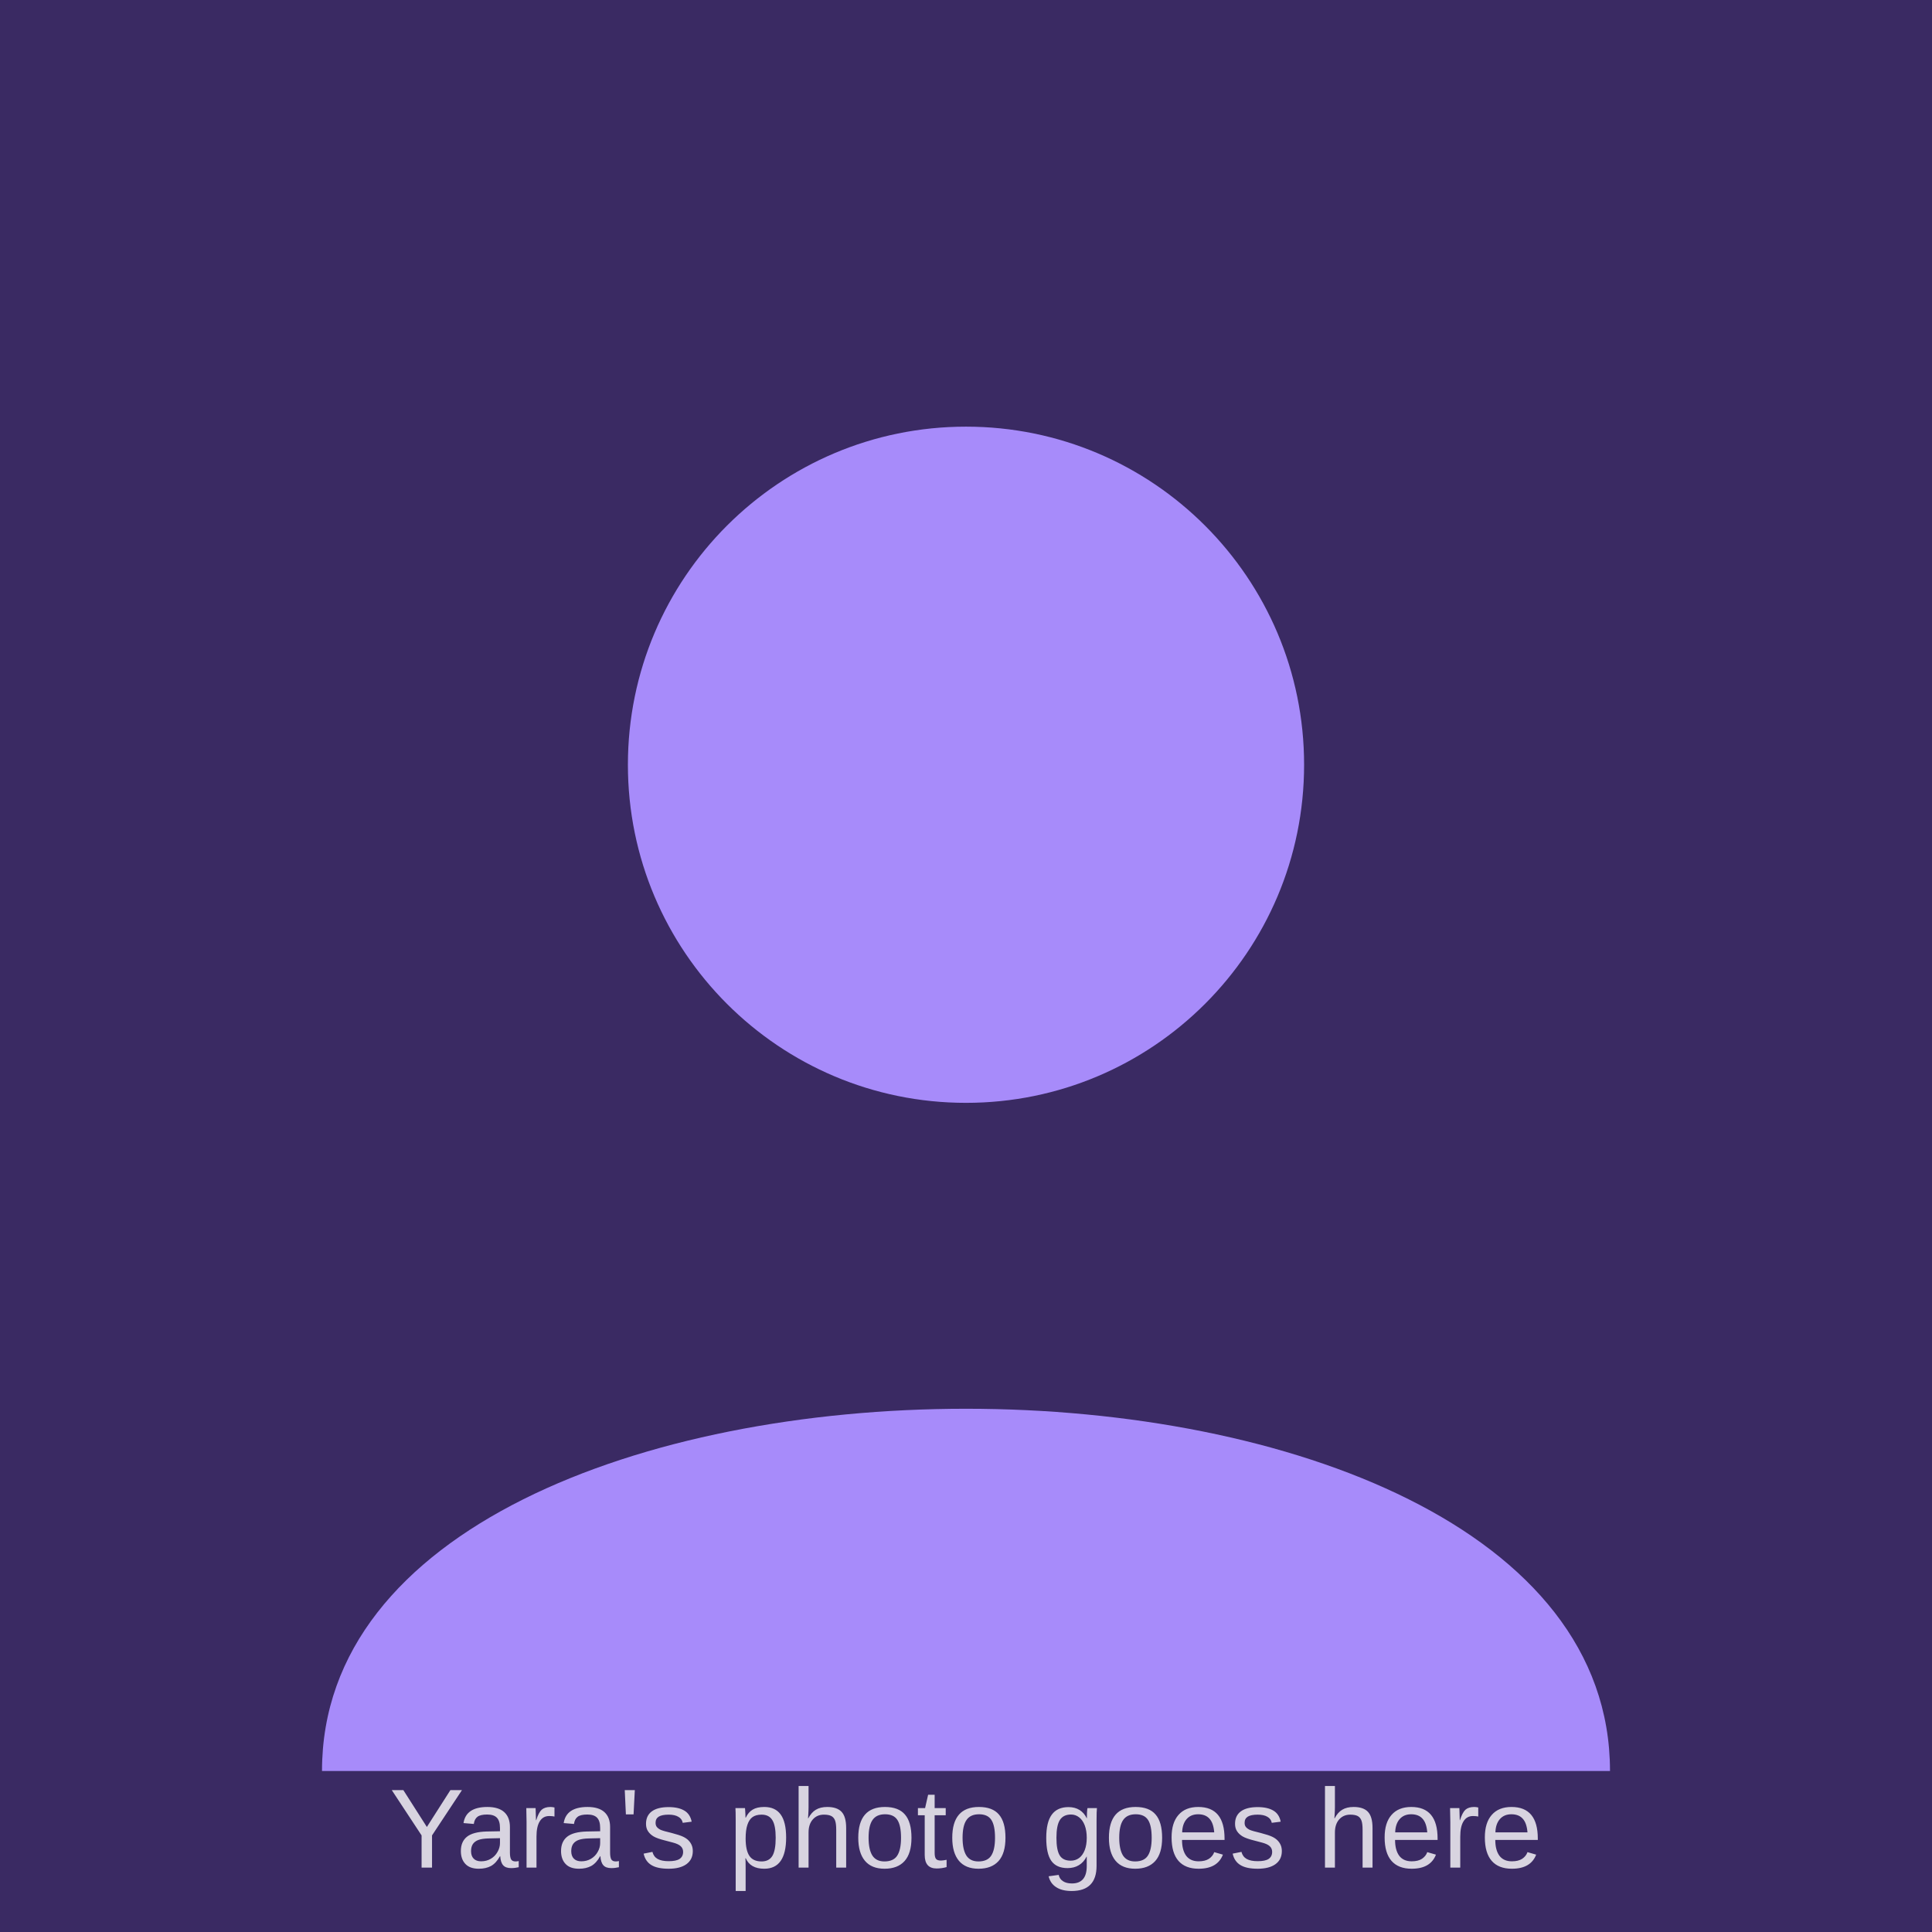
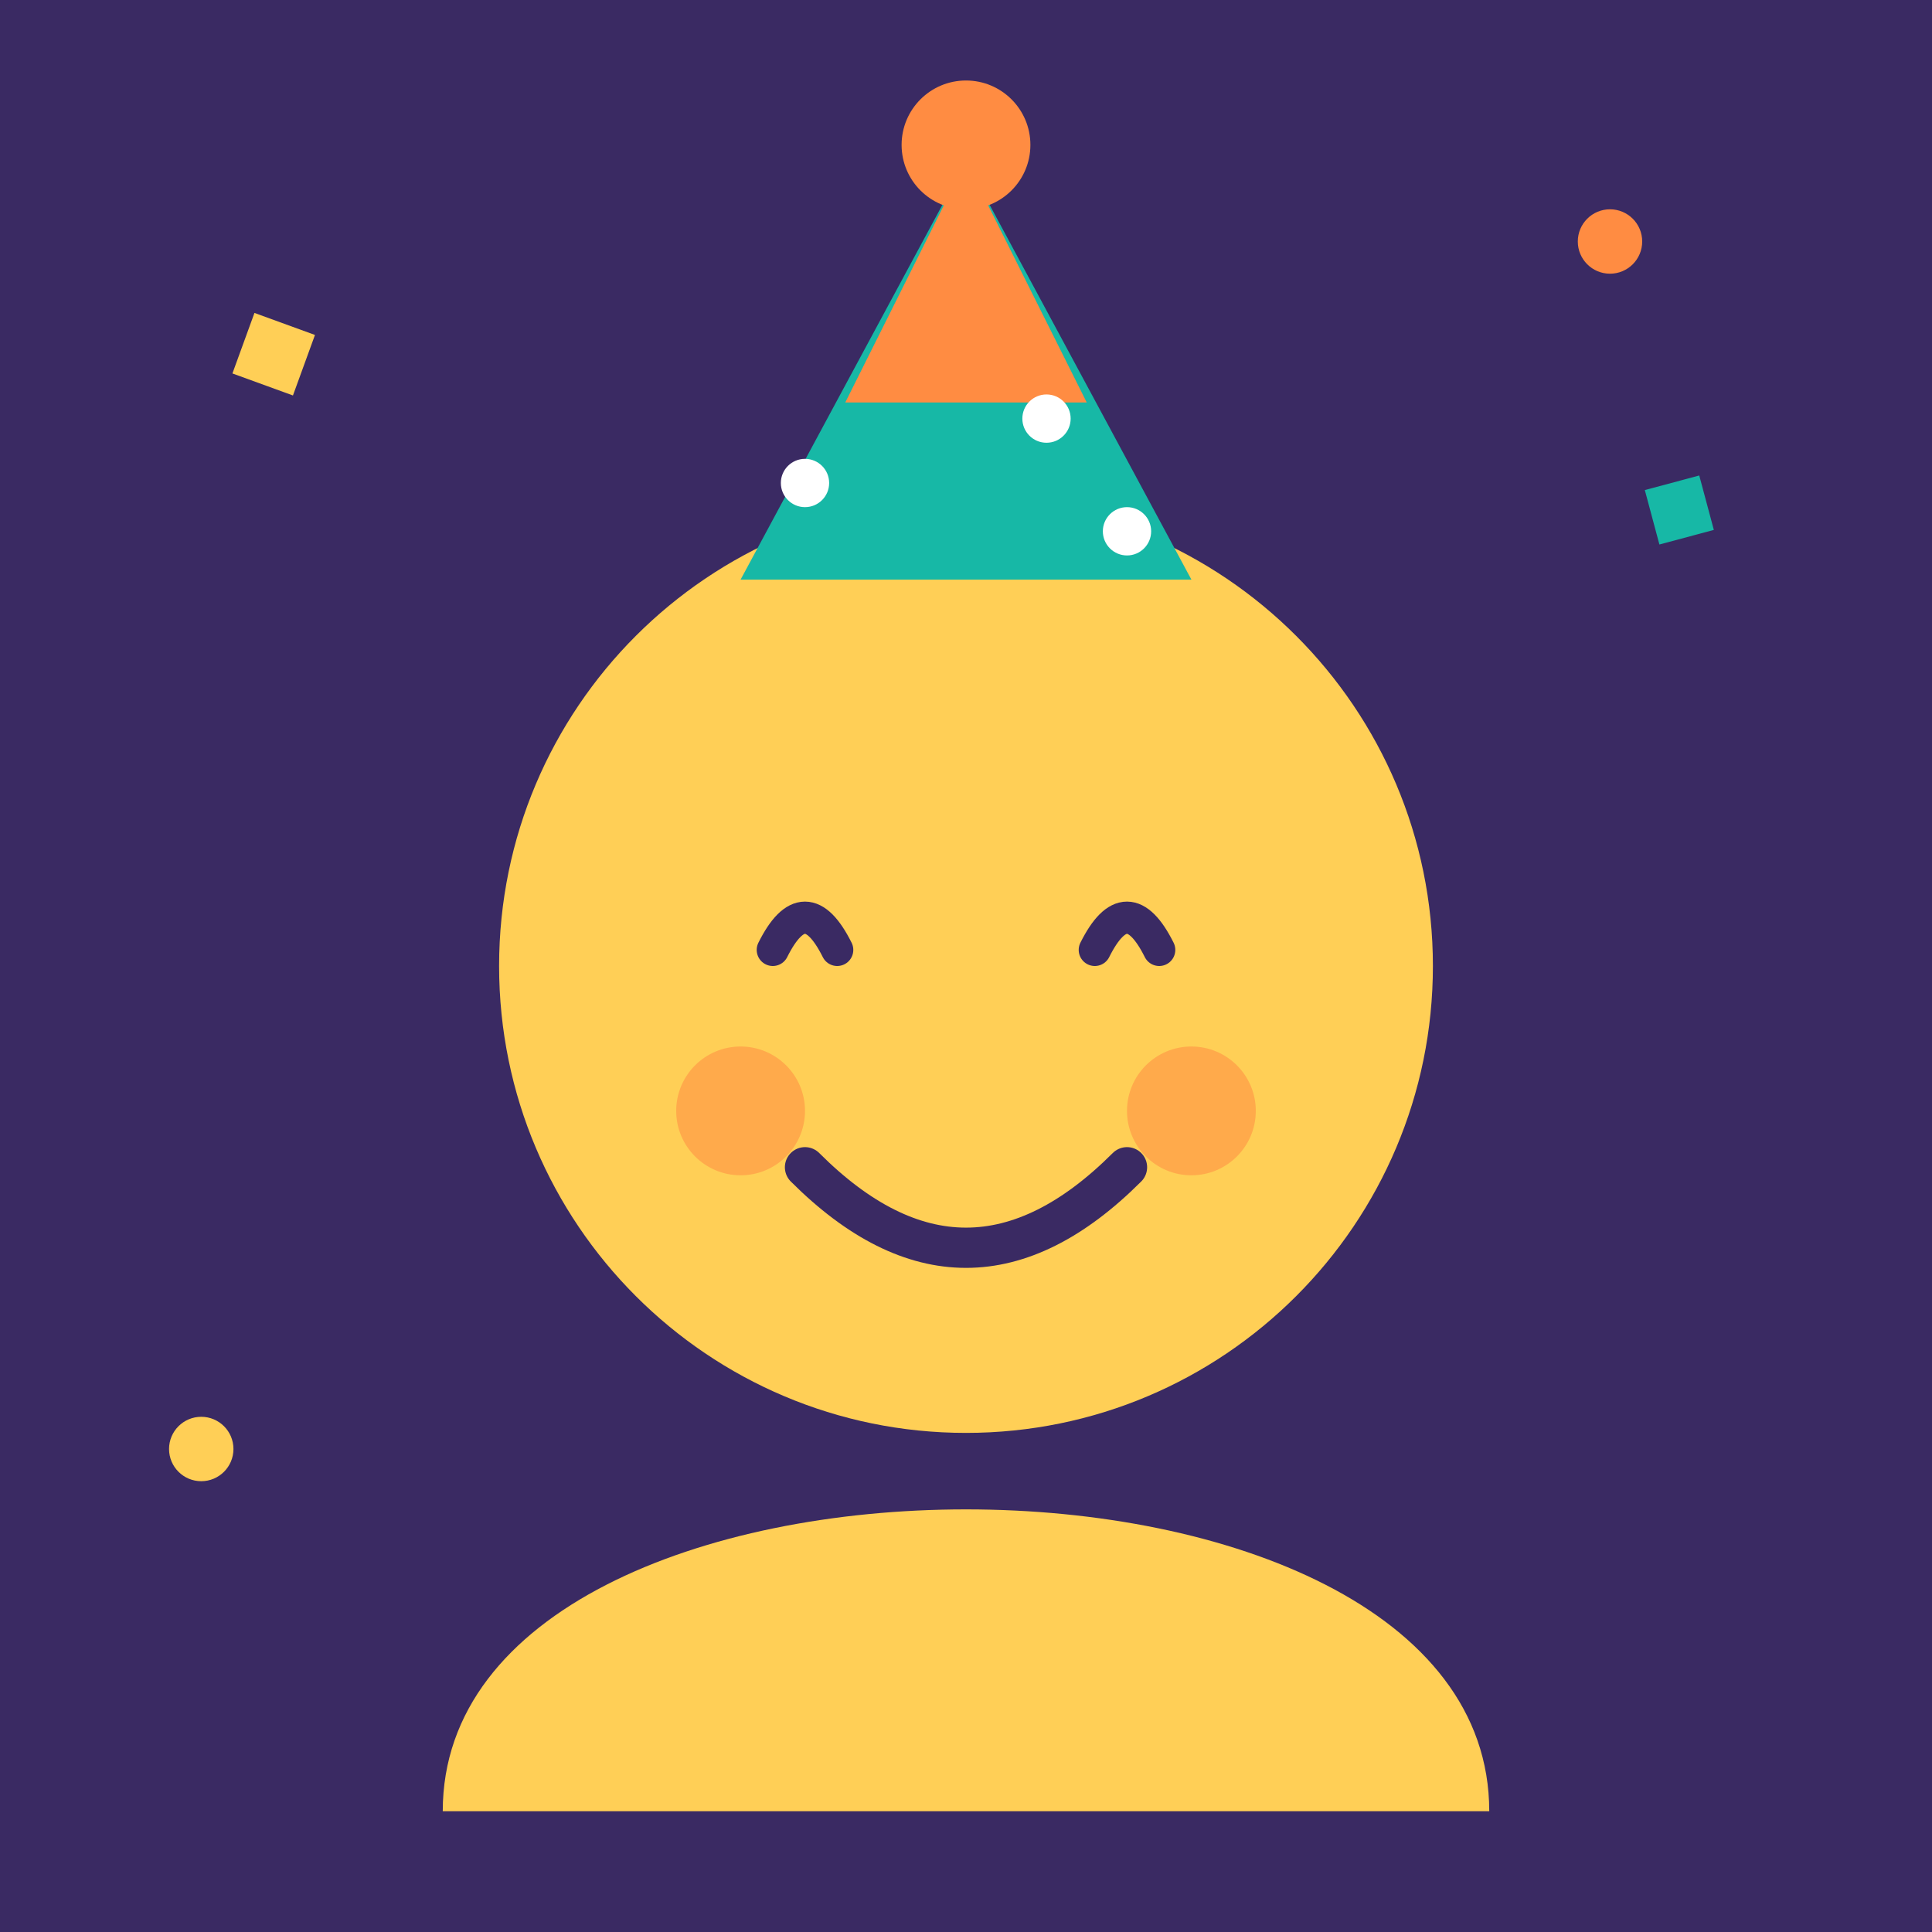
<svg xmlns="http://www.w3.org/2000/svg" viewBox="0 0 240 240" width="240" height="240">
  <rect width="240" height="240" fill="#3a2a63" />
-   <circle cx="120" cy="95" r="42" fill="#a78bfa" />
-   <path d="M40 220 C40 160 200 160 200 220 Z" fill="#a78bfa" />
-   <text x="120" y="240" text-anchor="middle" font-family="Segoe UI, Arial, sans-serif" font-size="14" fill="#ffffffcc" dy="-8">Yara's photo goes here</text>
+   <rect x="30" y="40" width="8" height="8" fill="#ffcf56" transform="rotate(20 34 44)" />
+   <rect x="205" y="60" width="7" height="7" fill="#17b8a6" transform="rotate(-15 208 63)" />
+   <circle cx="200" cy="30" r="4" fill="#ff8c42" />
+   <circle cx="25" cy="180" r="4" fill="#ffcf56" />
+   <path d="M55 225 C55 175 185 175 185 225 Z" fill="#ffcf56" />
+   <circle cx="120" cy="120" r="58" fill="#ffcf56" />
+   <polygon points="120,20 92,72 148,72" fill="#17b8a6" />
+   <polygon points="120,20 105,50 135,50" fill="#ff8c42" />
+   <circle cx="120" cy="18" r="8" fill="#ff8c42" />
+   <circle cx="100" cy="60" r="3" fill="#ffffff" />
+   <circle cx="130" cy="52" r="3" fill="#ffffff" />
+   <circle cx="140" cy="66" r="3" fill="#ffffff" />
+   <path d="M96 118 Q100 110 104 118" stroke="#3a2a63" stroke-width="4" fill="none" stroke-linecap="round" />
+   <path d="M136 118 Q140 110 144 118" stroke="#3a2a63" stroke-width="4" fill="none" stroke-linecap="round" />
+   <circle cx="92" cy="138" r="8" fill="#ff8c42" opacity="0.55" />
+   <circle cx="148" cy="138" r="8" fill="#ff8c42" opacity="0.55" />
+   <path d="M100 145 Q120 165 140 145" stroke="#3a2a63" stroke-width="5" fill="none" stroke-linecap="round" />
</svg>
